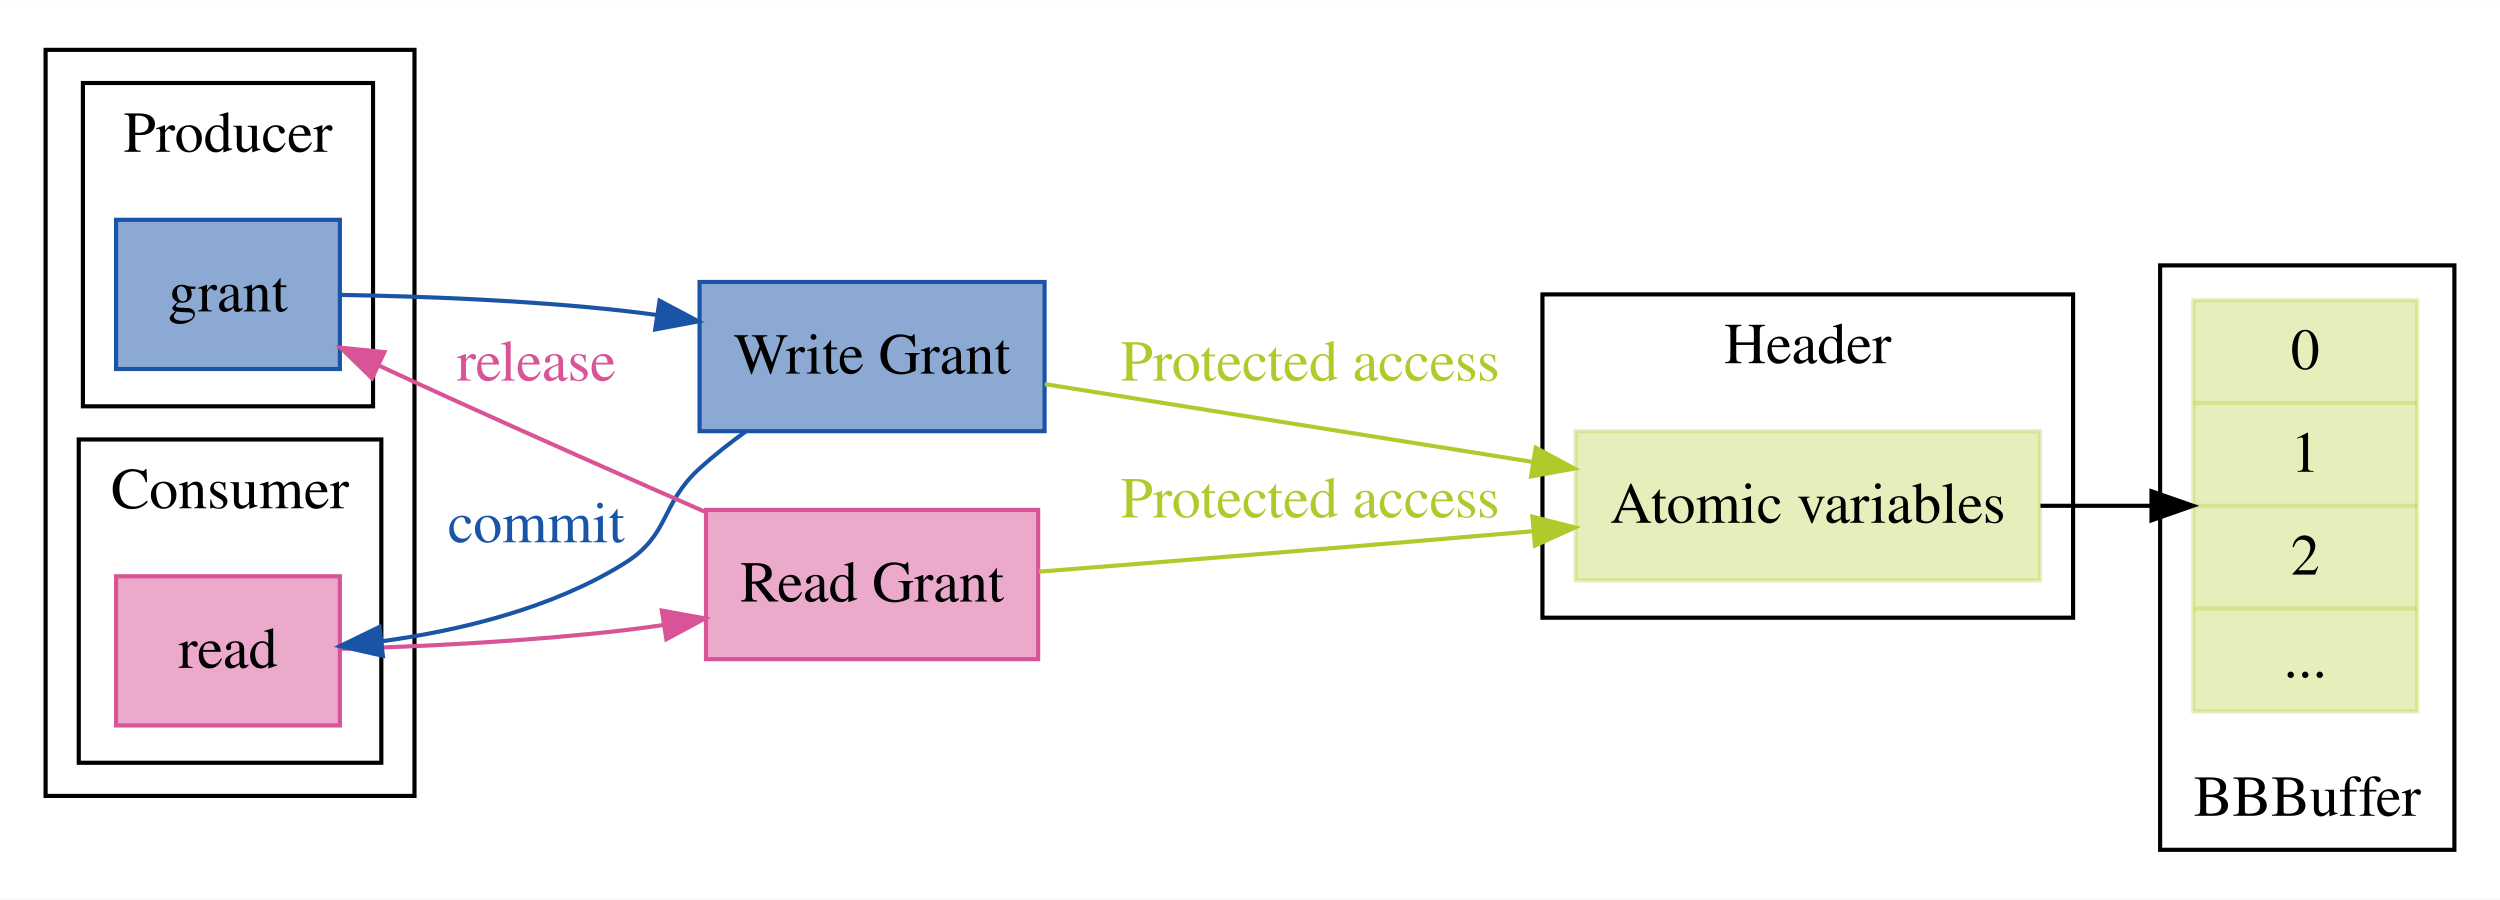
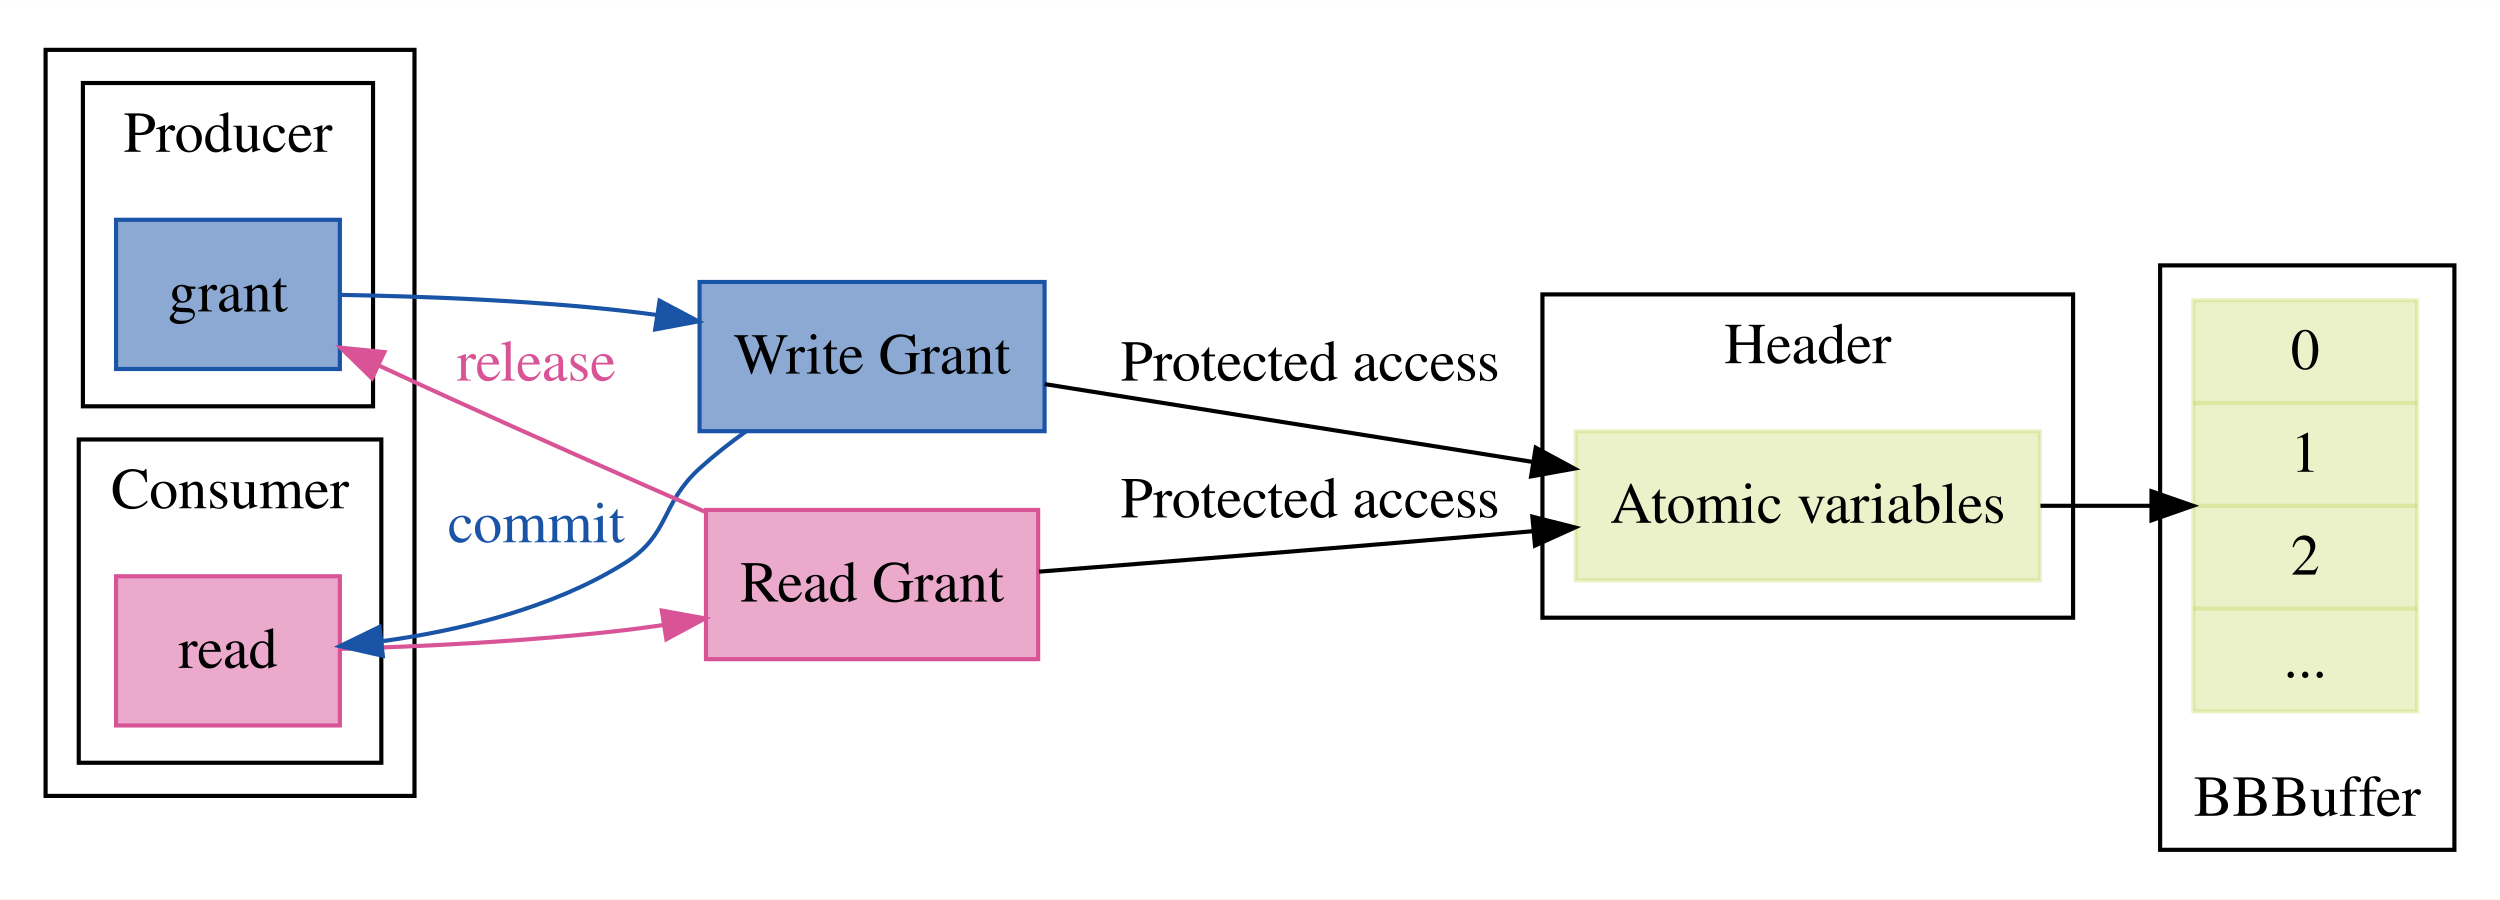
<svg xmlns="http://www.w3.org/2000/svg" width="603pt" height="217pt" viewBox="0.00 0.00 603.16 217.00">
  <g id="graph0" class="graph" transform="scale(1 1) rotate(0) translate(4 213)">
    <polygon fill="#ffffff" stroke="transparent" points="-4,4 -4,-213 599.159,-213 599.159,4 -4,4" />
    <g id="clust1" class="cluster">
      <polygon fill="none" stroke="#000000" points="368.136,-64 368.136,-142 496.159,-142 496.159,-64 368.136,-64" />
      <text text-anchor="middle" x="432.148" y="-125.4" font-family="Times,serif" font-size="14.00" fill="#000000">Header</text>
    </g>
    <g id="clust2" class="cluster">
      <polygon fill="none" stroke="#000000" points="517.159,-8 517.159,-149 588.159,-149 588.159,-8 517.159,-8" />
      <text text-anchor="middle" x="552.659" y="-16.2" font-family="Times,serif" font-size="14.00" fill="#000000">BBBuffer</text>
    </g>
    <g id="clust3" class="cluster">
      <polygon fill="none" stroke="#000000" points="7,-21 7,-201 96,-201 96,-21 7,-21" />
    </g>
    <g id="clust4" class="cluster">
      <polygon fill="none" stroke="#000000" points="16,-115 16,-193 86,-193 86,-115 16,-115" />
      <text text-anchor="middle" x="51" y="-176.4" font-family="Times,serif" font-size="14.00" fill="#000000">Producer</text>
    </g>
    <g id="clust5" class="cluster">
      <polygon fill="none" stroke="#000000" points="15,-29 15,-107 88,-107 88,-29 15,-29" />
      <text text-anchor="middle" x="51.5" y="-90.4" font-family="Times,serif" font-size="14.00" fill="#000000">Consumer</text>
    </g>
    <g id="node1" class="node">
-       <polygon fill="#b0c92b" fill-opacity="0.314" stroke="#b0c92b" stroke-opacity="0.314" points="376.136,-73 376.136,-109 488.159,-109 488.159,-73 376.136,-73" />
+       <polygon fill="#b0c92b" fill-opacity="0.251" stroke="#b0c92b" stroke-opacity="0.251" points="376.136,-73 376.136,-109 488.159,-109 488.159,-73 376.136,-73" />
      <text text-anchor="middle" x="432.148" y="-86.9" font-family="Times,serif" font-size="14.00" fill="#000000">Atomic variables</text>
    </g>
    <g id="node2" class="node">
-       <polygon fill="#b0c92b" fill-opacity="0.314" stroke="#b0c92b" stroke-opacity="0.314" points="525.159,-41.4 525.159,-140.6 579.159,-140.6 579.159,-41.4 525.159,-41.4" />
+       <polygon fill="#b0c92b" fill-opacity="0.251" stroke="#b0c92b" stroke-opacity="0.251" points="525.159,-41.4 525.159,-140.6 579.159,-140.6 579.159,-41.4 525.159,-41.4" />
      <text text-anchor="middle" x="552.159" y="-124" font-family="Times,serif" font-size="14.00" fill="#000000">0</text>
-       <polyline fill="none" stroke="#b0c92b" stroke-opacity="0.314" points="525.159,-115.8 579.159,-115.8 " />
+       <polyline fill="none" stroke="#b0c92b" stroke-opacity="0.251" points="525.159,-115.8 579.159,-115.8 " />
      <text text-anchor="middle" x="552.159" y="-99.2" font-family="Times,serif" font-size="14.00" fill="#000000">1</text>
-       <polyline fill="none" stroke="#b0c92b" stroke-opacity="0.314" points="525.159,-91 579.159,-91 " />
+       <polyline fill="none" stroke="#b0c92b" stroke-opacity="0.251" points="525.159,-91 579.159,-91 " />
      <text text-anchor="middle" x="552.159" y="-74.4" font-family="Times,serif" font-size="14.00" fill="#000000">2</text>
-       <polyline fill="none" stroke="#b0c92b" stroke-opacity="0.314" points="525.159,-66.2 579.159,-66.2 " />
+       <polyline fill="none" stroke="#b0c92b" stroke-opacity="0.251" points="525.159,-66.2 579.159,-66.2 " />
      <text text-anchor="middle" x="552.159" y="-49.6" font-family="Times,serif" font-size="14.00" fill="#000000">...</text>
    </g>
    <g id="edge7" class="edge">
      <path fill="none" stroke="#000000" d="M488.288,-91C497.296,-91 506.42,-91 514.845,-91" />
      <polygon fill="#000000" stroke="#000000" points="515.08,-94.5 525.08,-91 515.08,-87.5 515.08,-94.5" />
    </g>
    <g id="node3" class="node">
      <polygon fill="#1954a6" fill-opacity="0.502" stroke="#1954a6" points="24,-124 24,-160 78,-160 78,-124 24,-124" />
      <text text-anchor="middle" x="51" y="-137.9" font-family="Times,serif" font-size="14.00" fill="#000000">grant</text>
    </g>
    <g id="node5" class="node">
      <polygon fill="#1954a6" fill-opacity="0.502" stroke="#1954a6" points="164.777,-109 164.777,-145 248.02,-145 248.02,-109 164.777,-109" />
      <text text-anchor="middle" x="206.399" y="-122.9" font-family="Times,serif" font-size="14.00" fill="#000000">Write Grant</text>
    </g>
    <g id="edge1" class="edge">
      <path fill="none" stroke="#1954a6" d="M78.326,-141.879C97.528,-141.544 123.789,-140.588 146.777,-138 149.294,-137.717 151.864,-137.389 154.456,-137.029" />
      <polygon fill="#1954a6" stroke="#1954a6" points="155.132,-140.466 164.49,-135.497 154.076,-133.547 155.132,-140.466" />
    </g>
    <g id="node4" class="node">
      <polygon fill="#d85497" fill-opacity="0.502" stroke="#d85497" points="24,-38 24,-74 78,-74 78,-38 24,-38" />
      <text text-anchor="middle" x="51" y="-51.9" font-family="Times,serif" font-size="14.00" fill="#000000">read</text>
    </g>
    <g id="node6" class="node">
      <polygon fill="#d85497" fill-opacity="0.502" stroke="#d85497" points="166.33,-54 166.33,-90 246.468,-90 246.468,-54 166.33,-54" />
      <text text-anchor="middle" x="206.399" y="-67.9" font-family="Times,serif" font-size="14.00" fill="#000000">Read Grant</text>
    </g>
    <g id="edge3" class="edge">
      <path fill="none" stroke="#d85497" d="M78.327,-56.481C97.531,-57.05 123.792,-58.291 146.777,-61 149.815,-61.358 152.932,-61.776 156.07,-62.237" />
      <polygon fill="#d85497" stroke="#d85497" points="155.672,-65.718 166.097,-63.829 156.769,-58.804 155.672,-65.718" />
    </g>
    <g id="edge5" class="edge">
-       <path fill="none" stroke="#b0c92b" d="M248.068,-120.355C281.047,-115.096 327.735,-107.651 365.838,-101.574" />
-       <polygon fill="#b0c92b" stroke="#b0c92b" points="366.507,-105.012 375.831,-99.981 365.405,-98.099 366.507,-105.012" />
-       <text text-anchor="middle" x="312.078" y="-121.2" font-family="Times,serif" font-size="14.00" fill="#b0c92b">Protected access</text>
+       <path fill="none" stroke="#000000" d="M248.068,-120.355C281.047,-115.096 327.735,-107.651 365.838,-101.574" />
+       <polygon fill="#000000" stroke="#000000" points="366.507,-105.012 375.831,-99.981 365.405,-98.099 366.507,-105.012" />
+       <text text-anchor="middle" x="312.078" y="-121.2" font-family="Times,serif" font-size="14.00" fill="#000000">Protected access</text>
    </g>
    <g id="edge2" class="edge">
      <path fill="none" stroke="#1954a6" d="M175.973,-108.949C172.054,-106.145 168.215,-103.133 164.777,-100 155.234,-91.304 157.714,-84.06 146.777,-77.2 129.248,-66.206 106.783,-60.872 88.017,-58.302" />
      <polygon fill="#1954a6" stroke="#1954a6" points="88.364,-54.819 78.026,-57.141 87.555,-61.772 88.364,-54.819" />
      <text text-anchor="middle" x="125.388" y="-82.2" font-family="Times,serif" font-size="14.00" fill="#1954a6">commit</text>
    </g>
    <g id="edge6" class="edge">
-       <path fill="none" stroke="#b0c92b" d="M246.663,-75.112C277.249,-77.506 320.351,-80.945 358.136,-84.2 360.667,-84.418 363.247,-84.643 365.852,-84.872" />
-       <polygon fill="#b0c92b" stroke="#b0c92b" points="365.712,-88.373 375.983,-85.772 366.332,-81.4 365.712,-88.373" />
-       <text text-anchor="middle" x="312.078" y="-88.2" font-family="Times,serif" font-size="14.00" fill="#b0c92b">Protected access</text>
+       <path fill="none" stroke="#000000" d="M246.663,-75.112C277.249,-77.506 320.351,-80.945 358.136,-84.2 360.667,-84.418 363.247,-84.643 365.852,-84.872" />
+       <polygon fill="#000000" stroke="#000000" points="365.712,-88.373 375.983,-85.772 366.332,-81.4 365.712,-88.373" />
+       <text text-anchor="middle" x="312.078" y="-88.2" font-family="Times,serif" font-size="14.00" fill="#000000">Protected access</text>
    </g>
    <g id="edge4" class="edge">
      <path fill="none" stroke="#d85497" d="M165.941,-89.614C147.074,-97.891 124.344,-107.952 104,-117.2 98.609,-119.651 92.924,-122.272 87.36,-124.858" />
      <polygon fill="#d85497" stroke="#d85497" points="85.763,-121.74 78.182,-129.141 88.724,-128.084 85.763,-121.74" />
      <text text-anchor="middle" x="125.388" y="-121.2" font-family="Times,serif" font-size="14.00" fill="#d85497">release</text>
    </g>
  </g>
</svg>
